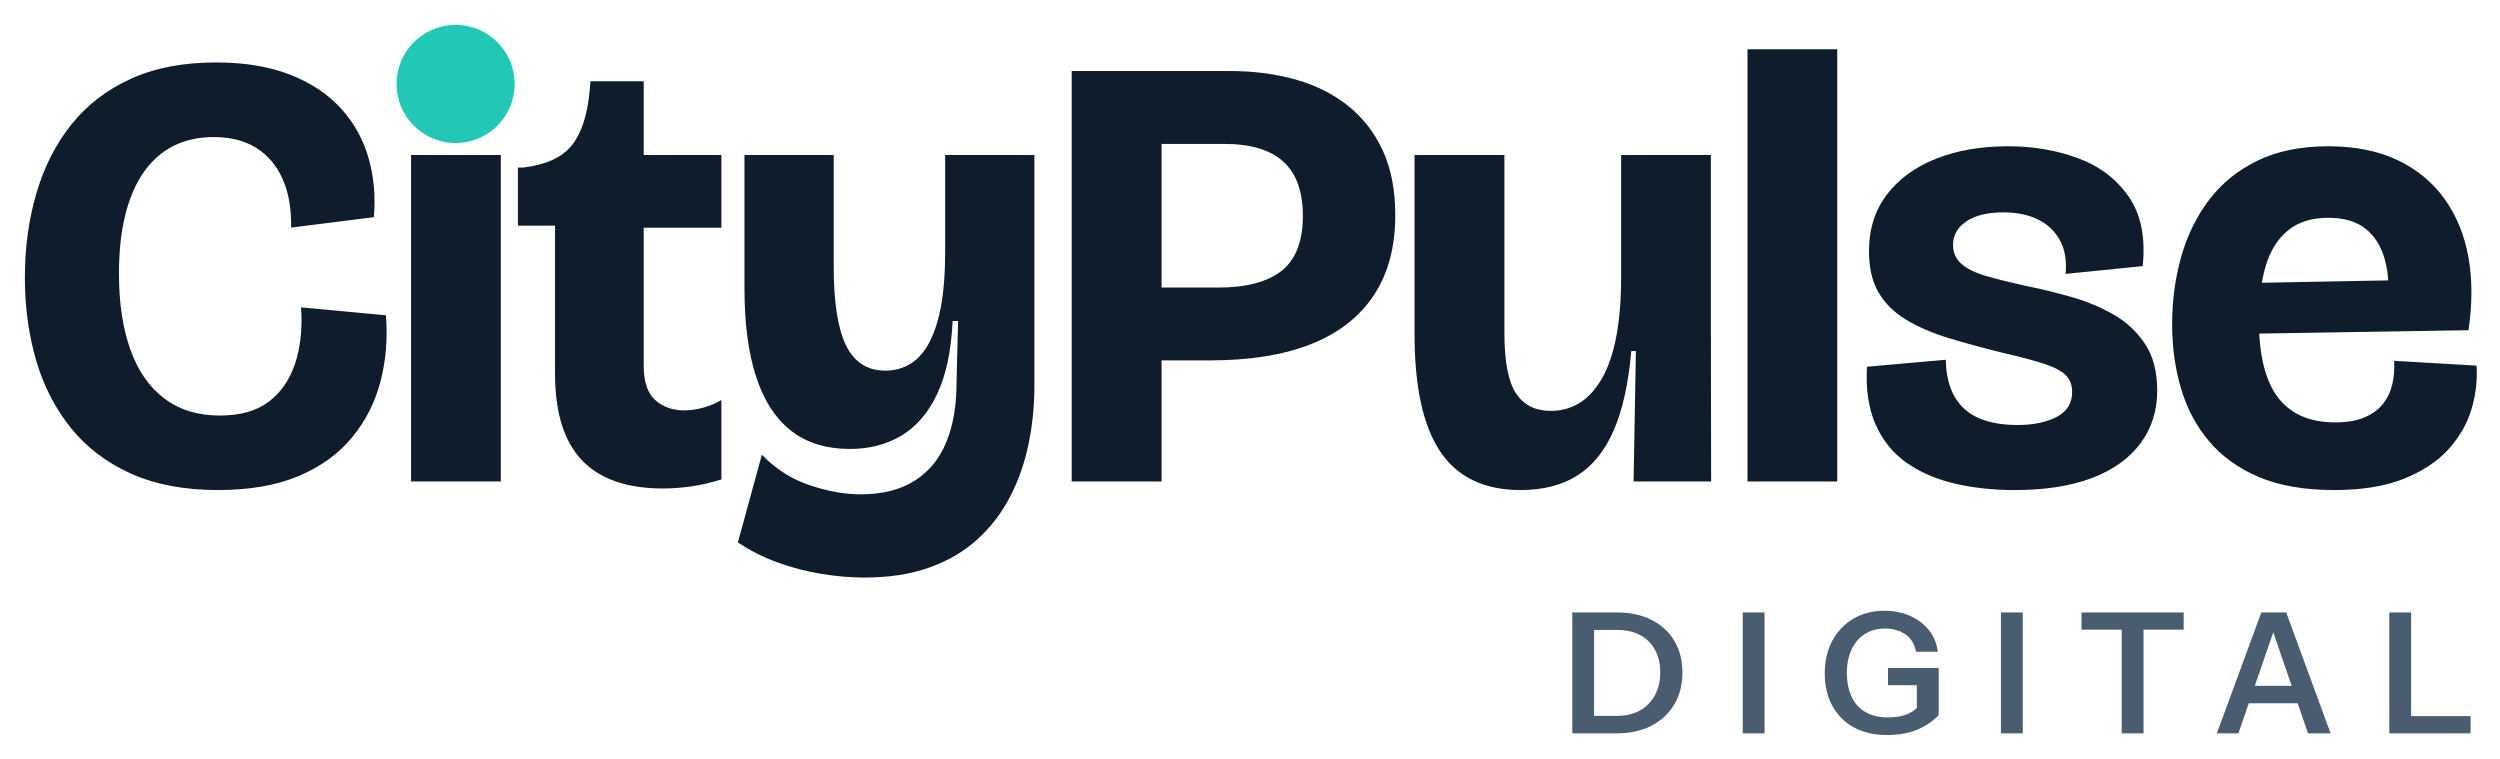
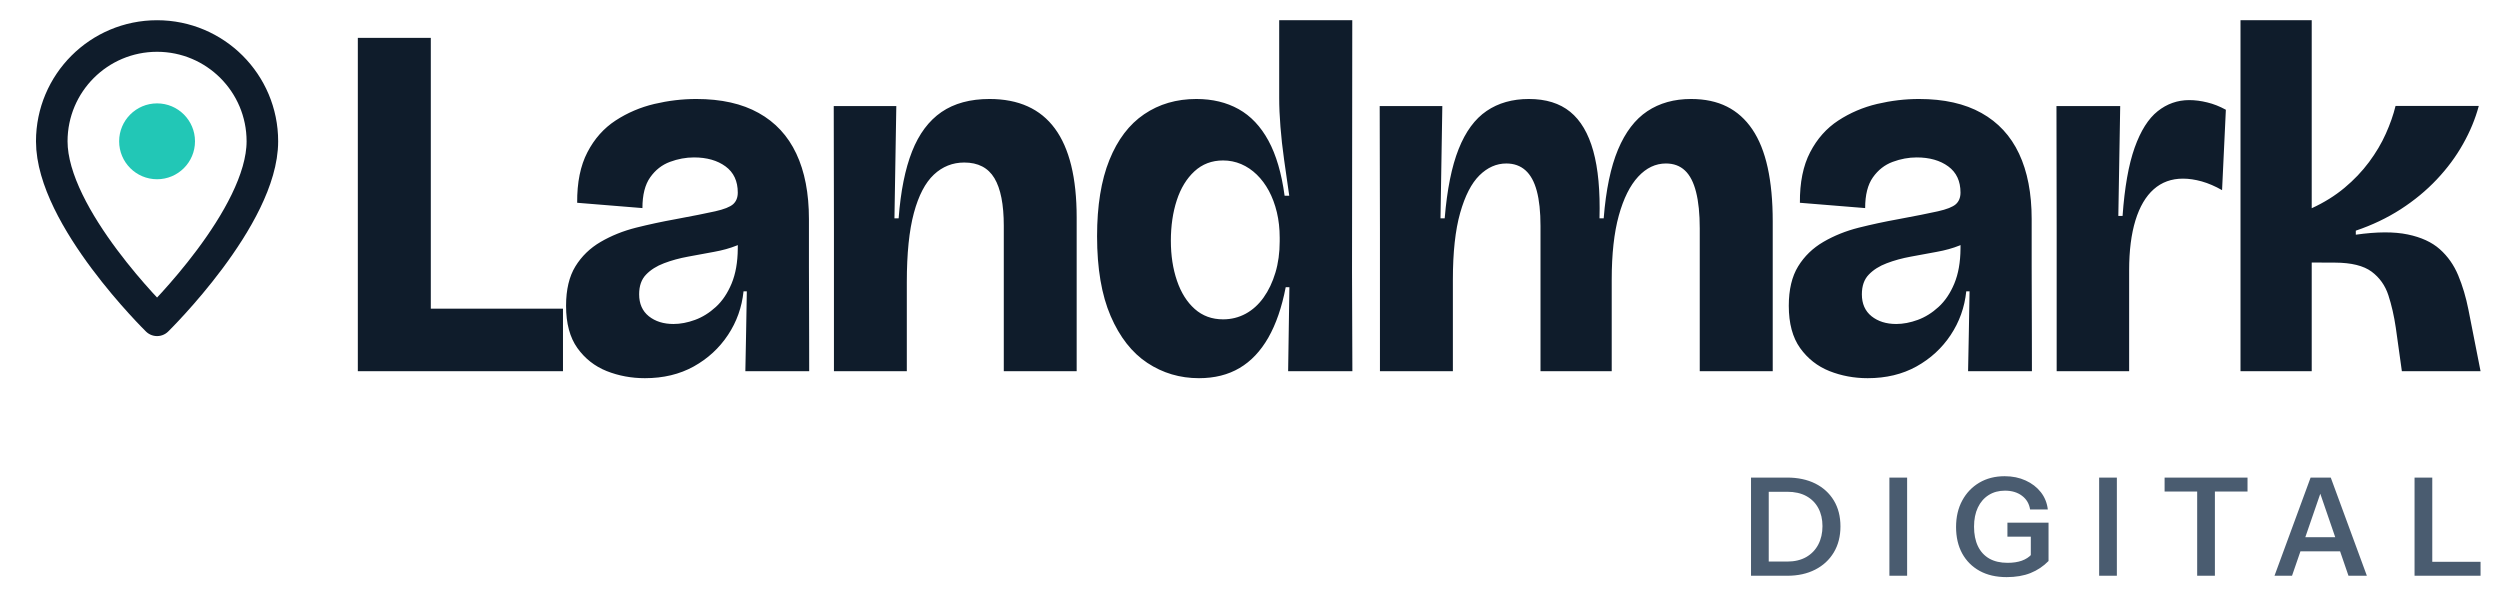
- <svg xmlns="http://www.w3.org/2000/svg" viewBox="0 0 402 122" width="402" height="122" role="img" aria-label="CityPulse Digital">
-   <g transform="translate(1.13,77.42)">
-     <path d="M33.93 1.38Q25.83 1.38 19.94 -1.26Q14.05 -3.9 10.25 -8.63Q6.45 -13.37 4.66 -19.54Q2.87 -25.72 2.87 -32.77Q2.87 -40.05 4.73 -46.37Q6.58 -52.68 10.34 -57.39Q14.1 -62.1 19.89 -64.74Q25.68 -67.38 33.62 -67.38Q40.47 -67.38 45.5 -65.42Q50.53 -63.45 53.67 -60.01Q56.82 -56.57 58.12 -52.05Q59.43 -47.53 58.98 -42.5L45.68 -40.82Q45.77 -45.35 44.33 -48.6Q42.9 -51.85 40.12 -53.62Q37.33 -55.38 33.2 -55.38Q29.68 -55.38 26.87 -54.01Q24.07 -52.63 22.08 -49.88Q20.1 -47.12 19.05 -43Q18 -38.88 18 -33.4Q18 -26.35 19.82 -21.24Q21.63 -16.13 25.26 -13.37Q28.88 -10.6 34.23 -10.6Q39.1 -10.6 42.05 -12.8Q45 -15 46.32 -18.95Q47.63 -22.9 47.28 -28L60.93 -26.72Q61.37 -21.12 60.05 -16.07Q58.73 -11.02 55.47 -7.07Q52.22 -3.12 46.88 -0.87Q41.55 1.38 33.93 1.38Z M64.97 0V-52.5H79.4V0H64.97Z M105.5 1.13Q96.78 1.13 92.45 -3.41Q88.12 -7.95 88.12 -17.35V-41.13H82.15V-50.48H83.03Q88.53 -51.15 90.86 -54.1Q93.18 -57.05 93.7 -63L93.82 -64.35H102.38V-52.5H114.87V-40.8H102.38V-18.6Q102.38 -14.77 104.22 -13.1Q106.07 -11.43 108.88 -11.43Q110.37 -11.43 111.96 -11.87Q113.55 -12.3 114.87 -13.1V-0.32Q112 0.55 109.69 0.84Q107.38 1.13 105.5 1.13Z M137.83 15.45Q134.63 15.45 131.01 14.87Q127.38 14.28 123.9 13.02Q120.42 11.75 117.52 9.8L121.38 -4.3Q124.78 -0.8 129.14 0.63Q133.5 2.07 137.2 2.07Q142.5 2.07 145.93 -0.11Q149.37 -2.28 151.03 -6.31Q152.68 -10.33 152.68 -15.88L152.93 -25.8H152.05Q151.72 -18.57 149.54 -14.02Q147.37 -9.47 143.78 -7.35Q140.2 -5.23 135.57 -5.23Q129.8 -5.23 126.06 -8.17Q122.32 -11.1 120.45 -16.85Q118.58 -22.6 118.58 -31.02V-52.5H132.93V-34.6Q132.93 -25.9 134.92 -21.86Q136.92 -17.82 141.23 -17.82Q143.53 -17.82 145.35 -18.97Q147.17 -20.13 148.38 -22.5Q149.6 -24.87 150.23 -28.43Q150.85 -32 150.85 -36.72V-52.5H165.2V-15.4Q165.2 -10.53 164.25 -5.97Q163.3 -1.4 161.28 2.47Q159.27 6.35 156.07 9.27Q152.88 12.2 148.36 13.82Q143.83 15.45 137.83 15.45Z M181.52 -19.47V-31.18H194.72Q201.53 -31.18 204.95 -33.87Q208.37 -36.57 208.37 -42.73Q208.37 -48.57 205.23 -51.43Q202.1 -54.28 195.72 -54.28H181.52V-66H196.67Q202.33 -66 207.17 -64.64Q212.02 -63.28 215.62 -60.42Q219.22 -57.55 221.22 -53.21Q223.23 -48.87 223.23 -42.82Q223.23 -35.15 219.78 -29.94Q216.33 -24.73 209.72 -22.1Q203.12 -19.47 193.42 -19.47H181.52Z M171.2 0V-66H185.65V0H171.2Z M243.38 1.38Q234.65 1.38 230.49 -4.77Q226.33 -10.92 226.33 -23.68V-52.5H240.78V-23.85Q240.78 -17 242.64 -14.17Q244.5 -11.35 248.25 -11.35Q250.78 -11.35 252.85 -12.62Q254.92 -13.9 256.43 -16.51Q257.95 -19.12 258.75 -23.21Q259.55 -27.3 259.55 -33.03V-52.5H273.98V-24.45L274.02 0H261.55L261.92 -20.97H261.18Q260.5 -13.15 258.36 -8.23Q256.22 -3.3 252.51 -0.96Q248.8 1.38 243.38 1.38Z M279.87 0V-69.5H294.3V0H279.87Z M322.82 1.38Q317.62 1.38 313.16 0.33Q308.7 -0.72 305.43 -3.02Q302.17 -5.32 300.47 -9.15Q298.77 -12.98 299.08 -18.45L311.75 -19.57Q311.83 -15.87 313.23 -13.53Q314.63 -11.2 317.17 -10.14Q319.72 -9.08 323.27 -9.08Q327.07 -9.08 329.57 -10.37Q332.07 -11.65 332.07 -14.4Q332.07 -16.08 331.03 -17.11Q329.98 -18.13 327.58 -18.92Q325.18 -19.7 321.08 -20.65Q316.25 -21.83 312.25 -23.05Q308.25 -24.27 305.36 -26.02Q302.47 -27.77 300.93 -30.41Q299.4 -33.05 299.4 -37Q299.4 -42.32 302.24 -46.08Q305.08 -49.85 310.12 -51.87Q315.17 -53.9 321.8 -53.9Q327.8 -53.9 332.97 -52Q338.15 -50.1 341.13 -45.85Q344.12 -41.6 343.42 -34.63L331.02 -33.38Q331.32 -36.62 330.08 -38.83Q328.85 -41.03 326.53 -42.15Q324.22 -43.27 321 -43.27Q317.2 -43.27 315.06 -41.82Q312.92 -40.37 312.92 -38.07Q312.92 -36.2 314.24 -35.01Q315.57 -33.82 318.21 -33.05Q320.85 -32.28 324.78 -31.42Q328.22 -30.73 331.88 -29.69Q335.55 -28.65 338.69 -26.86Q341.83 -25.07 343.79 -22.12Q345.75 -19.17 345.75 -14.6Q345.75 -9.77 343.07 -6.15Q340.4 -2.53 335.3 -0.57Q330.2 1.38 322.82 1.38Z M374.2 1.38Q367.05 1.38 362.11 -0.71Q357.17 -2.8 354.07 -6.49Q350.97 -10.18 349.56 -15Q348.15 -19.82 348.15 -25.28Q348.15 -30.98 349.61 -36.14Q351.07 -41.3 354.1 -45.29Q357.13 -49.28 361.89 -51.59Q366.65 -53.9 373.25 -53.9Q379.72 -53.9 384.41 -51.67Q389.1 -49.43 391.97 -45.41Q394.85 -41.38 395.8 -36.02Q396.75 -30.65 395.8 -24.32L357.13 -23.7V-31.85L384.83 -32.37L382.77 -27.65Q383.27 -32.33 382.37 -35.62Q381.47 -38.9 379.24 -40.65Q377.02 -42.4 373.25 -42.4Q369.25 -42.4 366.77 -40.36Q364.28 -38.32 363.19 -34.63Q362.1 -30.93 362.1 -25.97Q362.1 -17.55 365.16 -13.52Q368.22 -9.5 374.35 -9.5Q377.13 -9.5 378.98 -10.26Q380.83 -11.02 381.96 -12.37Q383.08 -13.73 383.53 -15.53Q383.97 -17.33 383.85 -19.4L397.1 -18.63Q397.33 -15.1 396.27 -11.57Q395.2 -8.05 392.54 -5.13Q389.88 -2.22 385.37 -0.42Q380.85 1.38 374.2 1.38Z" fill="#0F1C2B" />
-     <circle cx="72.13" cy="-63.92" r="9.50" fill="#22C7B6" class="cp-dot" />
-     <path d="M253.82 40.5V37.69H258.84Q261.05 37.69 262.62 36.8Q264.18 35.9 265.01 34.32Q265.84 32.73 265.84 30.67Q265.84 28.64 265.02 27.11Q264.2 25.58 262.64 24.72Q261.08 23.87 258.84 23.87H253.88V21.06H258.84Q262.03 21.06 264.41 22.24Q266.78 23.43 268.09 25.6Q269.4 27.77 269.4 30.73Q269.4 33.68 268.08 35.88Q266.76 38.08 264.4 39.29Q262.03 40.5 258.86 40.5H253.82ZM251.69 40.5V21.06H255.2V40.5H251.69ZM279.1 40.5V21.06H282.61V40.5H279.1ZM302.3 40.77Q299.2 40.77 296.96 39.54Q294.72 38.3 293.51 36.08Q292.29 33.85 292.29 30.85Q292.29 27.87 293.51 25.61Q294.73 23.35 296.89 22.07Q299.06 20.79 301.91 20.79Q304.22 20.79 306.07 21.64Q307.92 22.48 309.08 23.96Q310.24 25.43 310.46 27.38H306.95Q306.68 25.65 305.34 24.65Q303.99 23.65 301.97 23.65Q300.13 23.65 298.75 24.52Q297.38 25.39 296.62 26.98Q295.85 28.58 295.85 30.78Q295.85 33.04 296.62 34.65Q297.39 36.25 298.87 37.1Q300.35 37.94 302.49 37.94Q304.12 37.94 305.3 37.52Q306.49 37.09 307.24 36.27L310.61 37.58Q309.07 39.15 307.05 39.96Q305.03 40.77 302.3 40.77ZM307.1 37.58V31.92L307.93 32.76H302.46V29.99H310.61V37.58H307.1ZM320.62 40.5V21.06H324.13V40.5H320.62ZM340.04 40.5V23.83H333.58V21.06H350V23.83H343.55V40.5H340.04ZM355.34 40.5 362.49 21.06H365.51L358.81 40.5H355.34ZM370 40.5 363.31 21.06H366.49L373.63 40.5H370ZM359.03 32.86H369.69V35.67H359.03V32.86ZM383.07 40.5V21.06H386.58V40.5H383.07ZM384.75 40.5V37.73H396.14V40.5H384.75Z" fill="#4A5C70" />
+ <svg xmlns="http://www.w3.org/2000/svg" viewBox="0 0 495 118" width="495" height="118" role="img" aria-label="Landmark Digital">
+   <g transform="translate(4.00,73.50)">
+     <path d="M27.10 -10.08 C27.10 -10.08 6.25 -30.51 6.25 -45.52 A20.85 20.85 0 1 1 47.95 -45.52 C47.95 -30.51 27.10 -10.08 27.10 -10.08 Z" fill="none" stroke="#0F1C2B" stroke-width="6.25" stroke-linejoin="round" />
+     <circle cx="27.10" cy="-45.52" r="7.51" fill="#22C7B6" class="lm-dot" />
+     <path d="M66.85 0V-66H81.3V0H66.85ZM69.68 0V-12.38H107.47V0H69.68ZM123.7 1.38Q119.68 1.38 116.12 -0.03Q112.57 -1.45 110.32 -4.59Q108.08 -7.73 108.08 -12.95Q108.08 -17.75 109.93 -20.76Q111.78 -23.77 114.94 -25.61Q118.1 -27.45 121.93 -28.42Q125.77 -29.38 129.65 -30.08Q134.97 -31.07 137.6 -31.66Q140.23 -32.25 141.16 -33.07Q142.08 -33.9 142.08 -35.37Q142.08 -38.77 139.66 -40.55Q137.23 -42.33 133.4 -42.33Q131.02 -42.33 128.65 -41.45Q126.28 -40.57 124.74 -38.39Q123.2 -36.22 123.2 -32.3L110.28 -33.35Q110.23 -39.37 112.31 -43.36Q114.38 -47.35 117.89 -49.64Q121.4 -51.93 125.57 -52.92Q129.73 -53.9 133.87 -53.9Q141.27 -53.9 146.22 -51.13Q151.18 -48.37 153.67 -43.08Q156.17 -37.78 156.17 -30.12V-20.62Q156.18 -17.2 156.19 -13.73Q156.2 -10.27 156.21 -6.84Q156.22 -3.42 156.22 0H143.58Q143.67 -3.83 143.73 -7.69Q143.8 -11.55 143.87 -15.82H143.22Q142.73 -11.08 140.14 -7.18Q137.55 -3.27 133.36 -0.94Q129.17 1.38 123.7 1.38ZM129.35 -9.35Q131.4 -9.35 133.61 -10.16Q135.82 -10.97 137.73 -12.72Q139.65 -14.47 140.85 -17.34Q142.05 -20.22 142.08 -24.27L142.1 -26.63L144.78 -27.07Q143.9 -25.7 141.89 -24.89Q139.88 -24.08 137.36 -23.63Q134.83 -23.17 132.26 -22.69Q129.68 -22.22 127.48 -21.38Q125.28 -20.55 123.92 -19.13Q122.55 -17.72 122.55 -15.23Q122.55 -12.42 124.47 -10.88Q126.4 -9.35 129.35 -9.35ZM161.12 0V-28.55L161.08 -52.5H173.47L173.1 -30.27H173.93Q174.53 -38.3 176.59 -43.52Q178.65 -48.73 182.42 -51.32Q186.2 -53.9 191.92 -53.9Q200.57 -53.9 204.87 -48.05Q209.18 -42.2 209.18 -30.45V0H194.75V-28.8Q194.75 -35.13 192.89 -38.23Q191.03 -41.32 186.92 -41.32Q183.47 -41.32 180.91 -38.93Q178.35 -36.53 176.95 -31.34Q175.55 -26.15 175.55 -17.63V0H161.12ZM233.4 1.38Q227.75 1.38 223.17 -1.65Q218.6 -4.68 215.91 -10.92Q213.22 -17.15 213.22 -26.73Q213.22 -35.78 215.66 -41.82Q218.1 -47.87 222.54 -50.88Q226.98 -53.9 232.88 -53.9Q237.65 -53.9 241.25 -51.89Q244.85 -49.88 247.15 -45.65Q249.45 -41.42 250.35 -34.75H251.27Q250.73 -38.48 250.25 -41.89Q249.77 -45.3 249.53 -48.38Q249.28 -51.47 249.28 -54.13V-69.5H263.75L263.7 -19.63L263.77 0H251.05L251.3 -16.63H250.57Q249.42 -10.67 247.13 -6.65Q244.83 -2.63 241.43 -0.63Q238.03 1.38 233.4 1.38ZM238.17 -10.27Q240.58 -10.27 242.64 -11.38Q244.7 -12.5 246.19 -14.59Q247.68 -16.68 248.53 -19.51Q249.38 -22.33 249.38 -25.73V-26.45Q249.38 -29.12 248.82 -31.47Q248.25 -33.83 247.24 -35.71Q246.23 -37.58 244.84 -38.93Q243.45 -40.28 241.75 -41.01Q240.05 -41.73 238.17 -41.73Q234.83 -41.73 232.5 -39.58Q230.17 -37.43 229 -33.84Q227.83 -30.25 227.83 -25.82Q227.83 -21.47 229.04 -17.92Q230.25 -14.37 232.56 -12.32Q234.87 -10.27 238.17 -10.27ZM269.23 0V-27.73L269.18 -52.5H281.58L281.22 -30.27H282.05Q282.75 -38.82 284.81 -43.99Q286.87 -49.17 290.35 -51.53Q293.83 -53.9 298.72 -53.9Q303.78 -53.9 306.9 -51.36Q310.02 -48.82 311.47 -43.6Q312.92 -38.38 312.7 -30.27H313.53Q314.2 -38.72 316.37 -43.89Q318.55 -49.07 322.17 -51.48Q325.8 -53.9 330.83 -53.9Q334.92 -53.9 337.92 -52.4Q340.92 -50.9 342.96 -47.89Q345 -44.88 346 -40.32Q347 -35.77 347 -29.65V0H332.55V-28.27Q332.55 -32.62 331.82 -35.48Q331.1 -38.35 329.62 -39.74Q328.15 -41.13 325.85 -41.13Q322.78 -41.13 320.36 -38.52Q317.93 -35.9 316.52 -30.81Q315.12 -25.72 315.12 -18.13V0H301.02V-28.72Q301.02 -32.98 300.28 -35.71Q299.55 -38.43 298.04 -39.78Q296.53 -41.13 294.25 -41.13Q291.32 -41.13 288.93 -38.78Q286.55 -36.43 285.11 -31.34Q283.67 -26.25 283.67 -18.13V0H269.23ZM365.8 1.38Q361.78 1.38 358.22 -0.03Q354.67 -1.45 352.42 -4.59Q350.18 -7.73 350.18 -12.95Q350.18 -17.75 352.03 -20.76Q353.88 -23.77 357.04 -25.61Q360.2 -27.45 364.03 -28.42Q367.87 -29.38 371.75 -30.08Q377.07 -31.07 379.7 -31.66Q382.33 -32.25 383.26 -33.07Q384.18 -33.9 384.18 -35.37Q384.18 -38.77 381.76 -40.55Q379.33 -42.33 375.5 -42.33Q373.12 -42.33 370.75 -41.45Q368.38 -40.57 366.84 -38.39Q365.3 -36.22 365.3 -32.3L352.38 -33.35Q352.33 -39.37 354.41 -43.36Q356.48 -47.35 359.99 -49.64Q363.5 -51.93 367.67 -52.92Q371.83 -53.9 375.97 -53.9Q383.37 -53.9 388.32 -51.13Q393.28 -48.37 395.77 -43.08Q398.27 -37.78 398.27 -30.12V-20.62Q398.28 -17.2 398.29 -13.73Q398.3 -10.27 398.31 -6.84Q398.32 -3.42 398.32 0H385.68Q385.77 -3.83 385.83 -7.69Q385.9 -11.55 385.97 -15.82H385.32Q384.83 -11.08 382.24 -7.18Q379.65 -3.27 375.46 -0.94Q371.27 1.38 365.8 1.38ZM371.45 -9.35Q373.5 -9.35 375.71 -10.16Q377.92 -10.97 379.83 -12.72Q381.75 -14.47 382.95 -17.34Q384.15 -20.22 384.18 -24.27L384.2 -26.63L386.88 -27.07Q386 -25.7 383.99 -24.89Q381.98 -24.08 379.46 -23.63Q376.93 -23.17 374.36 -22.69Q371.78 -22.22 369.58 -21.38Q367.38 -20.55 366.02 -19.13Q364.65 -17.72 364.65 -15.23Q364.65 -12.42 366.57 -10.88Q368.5 -9.35 371.45 -9.35ZM403.22 0V-27.65L403.18 -52.5H415.8L415.43 -30.75H416.27Q416.87 -39.23 418.66 -44.26Q420.45 -49.28 423.22 -51.48Q425.98 -53.68 429.47 -53.68Q431.18 -53.68 433.04 -53.22Q434.9 -52.77 436.72 -51.77L435.97 -35.85Q433.92 -37.02 431.95 -37.58Q429.98 -38.13 428.22 -38.13Q424.82 -38.13 422.44 -36.03Q420.07 -33.93 418.82 -29.87Q417.57 -25.8 417.57 -19.98V0H403.22ZM439.62 0V-69.5H453.72V-32.27Q457.38 -33.95 460.2 -36.3Q463.02 -38.65 465.07 -41.41Q467.12 -44.17 468.39 -47.02Q469.67 -49.87 470.32 -52.53H486.8Q485.77 -48.68 483.67 -44.97Q481.58 -41.25 478.48 -37.97Q475.38 -34.68 471.34 -32.07Q467.3 -29.47 462.45 -27.83V-27.03Q468.7 -27.92 472.72 -27.08Q476.73 -26.25 479.09 -24.15Q481.45 -22.05 482.73 -18.97Q484.02 -15.88 484.75 -12.18L487.15 0H471.57L470.37 -8.6Q469.85 -12.13 468.9 -15.04Q467.95 -17.95 465.57 -19.72Q463.18 -21.48 458.35 -21.5L453.72 -21.52V0H439.62Z" fill="#0F1C2B" />
+     <path d="M344.83 40.5V37.69H349.85Q352.06 37.69 353.63 36.8Q355.19 35.9 356.02 34.32Q356.85 32.73 356.85 30.67Q356.85 28.64 356.03 27.11Q355.21 25.58 353.65 24.72Q352.09 23.87 349.85 23.87H344.89V21.06H349.85Q353.04 21.06 355.42 22.24Q357.79 23.43 359.1 25.6Q360.41 27.77 360.41 30.73Q360.41 33.68 359.09 35.88Q357.77 38.08 355.4 39.29Q353.04 40.5 349.87 40.5H344.83ZM342.7 40.5V21.06H346.21V40.5H342.7ZM370.1 40.5V21.06H373.61V40.5H370.1ZM393.31 40.77Q390.21 40.77 387.97 39.54Q385.73 38.3 384.51 36.08Q383.3 33.85 383.3 30.85Q383.3 27.87 384.52 25.61Q385.74 23.35 387.9 22.07Q390.07 20.79 392.92 20.79Q395.23 20.79 397.08 21.64Q398.93 22.48 400.09 23.96Q401.24 25.43 401.47 27.38H397.96Q397.69 25.65 396.34 24.65Q395 23.65 392.98 23.65Q391.14 23.65 389.76 24.52Q388.38 25.39 387.62 26.98Q386.86 28.58 386.86 30.78Q386.86 33.04 387.63 34.65Q388.4 36.25 389.88 37.1Q391.36 37.94 393.5 37.94Q395.12 37.94 396.31 37.52Q397.5 37.09 398.25 36.27L401.61 37.58Q400.07 39.15 398.05 39.96Q396.03 40.77 393.31 40.77ZM398.1 37.58V31.92L398.94 32.76H393.47V29.99H401.61V37.58H398.1ZM411.63 40.5V21.06H415.14V40.5H411.63ZM431.04 40.5V23.83H424.59V21.06H441.01V23.83H434.55V40.5H431.04ZM446.35 40.5 453.5 21.06H456.52L449.82 40.5H446.35ZM461 40.5 454.32 21.06H457.49L464.64 40.5H461ZM450.04 32.86H460.7V35.67H450.04V32.86ZM474.08 40.5V21.06H477.59V40.5H474.08ZM475.76 40.5V37.73H487.15V40.5H475.76Z" fill="#4A5C70" />
  </g>
</svg>
